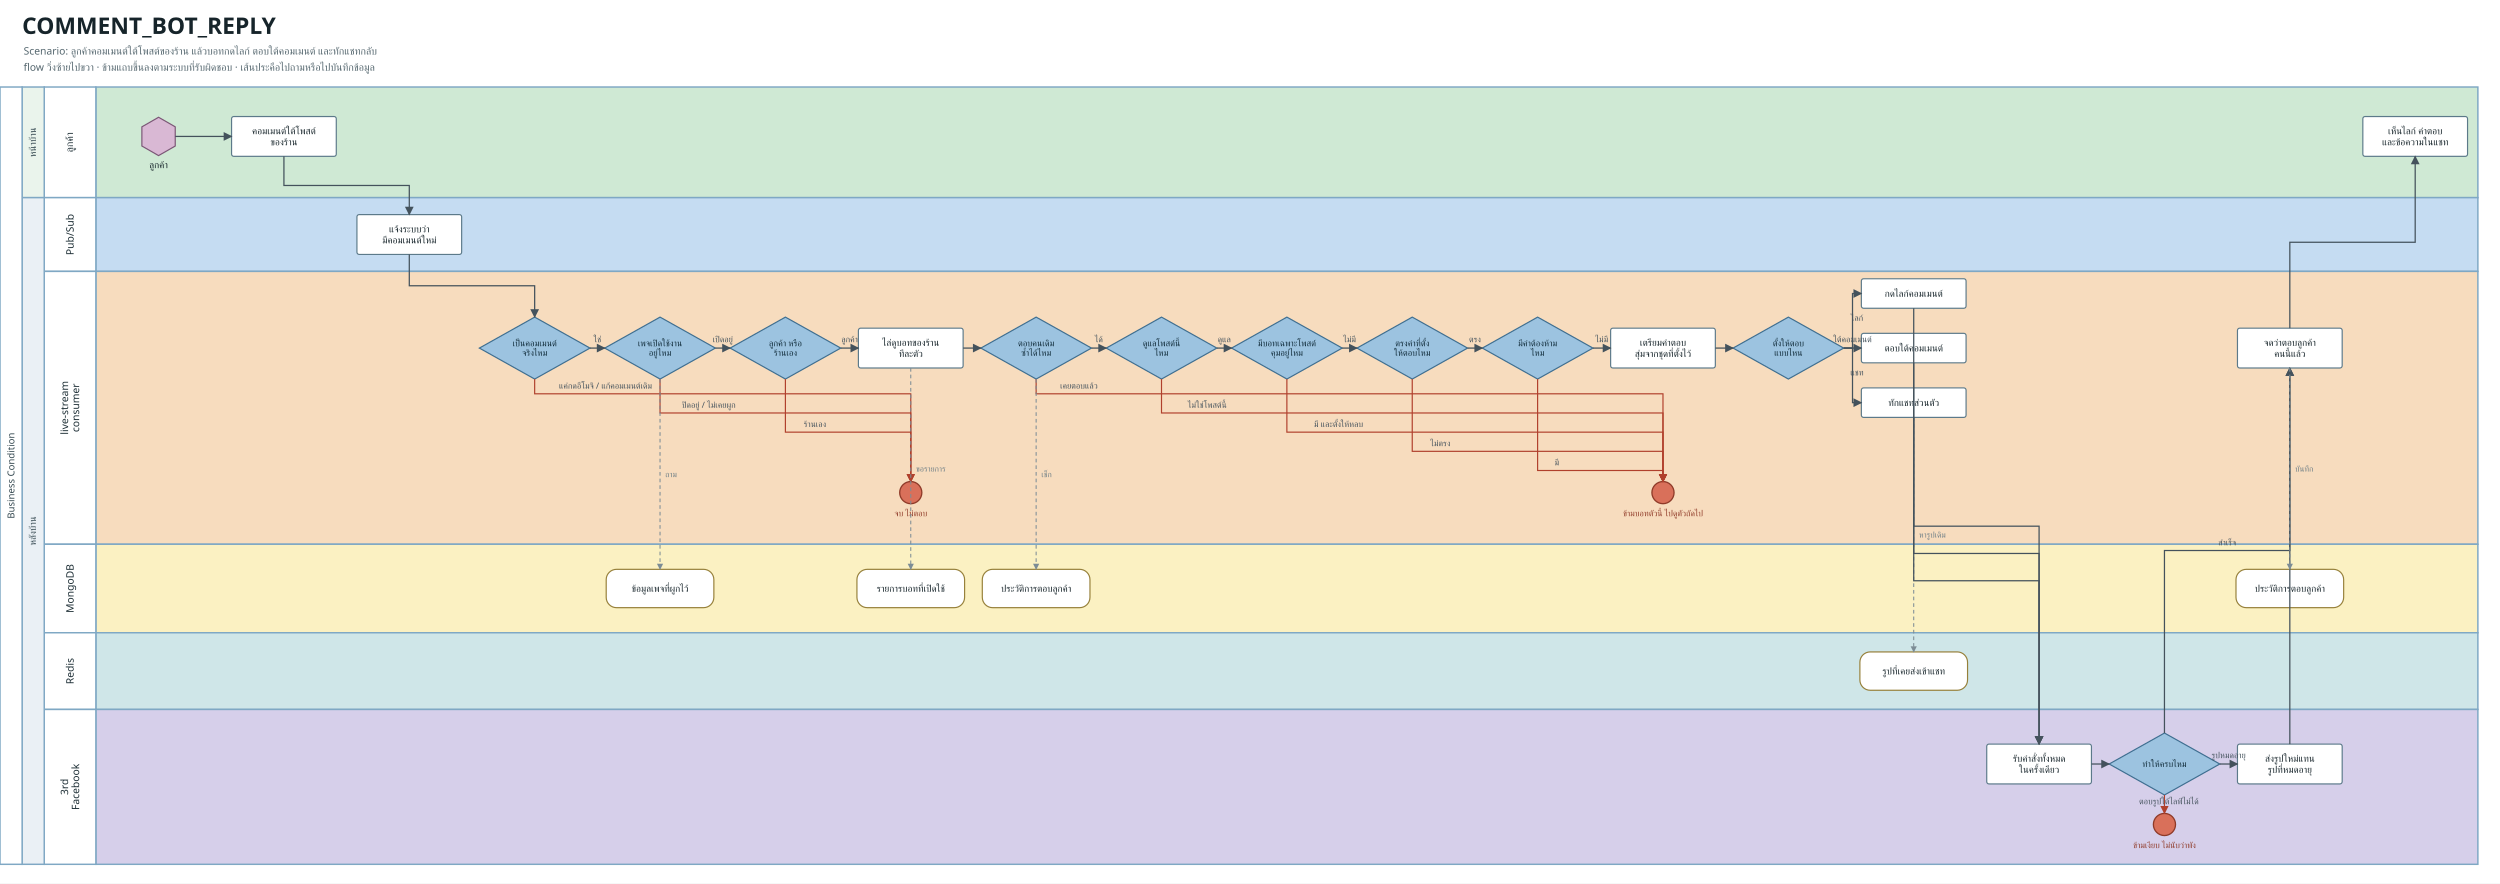
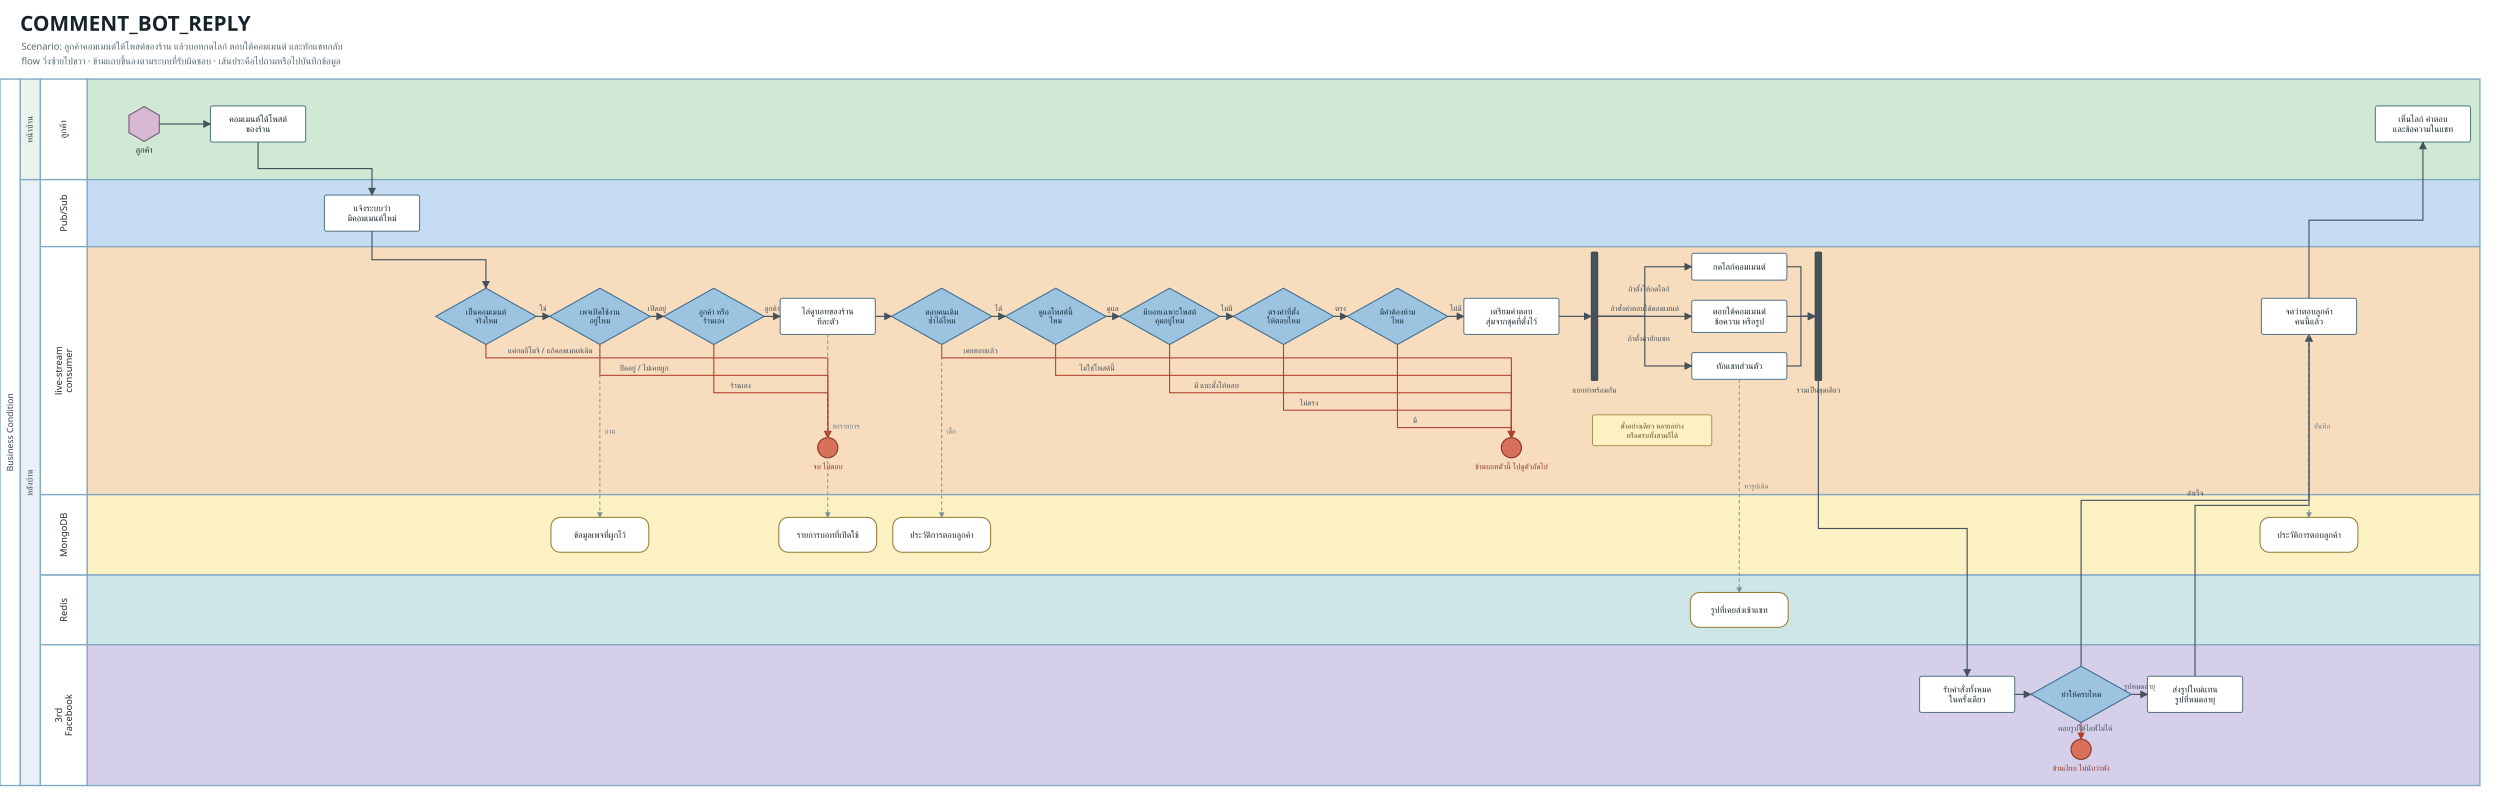
- <svg xmlns="http://www.w3.org/2000/svg" class="swim" viewBox="0 0 3390 1198" width="3390" height="1198" role="img" aria-label="Swimlane เส้นทางบอทตอบคอมเมนต์">
+ <svg xmlns="http://www.w3.org/2000/svg" class="swim" viewBox="0 0 3730 1198" width="3730" height="1198" role="img" aria-label="Swimlane เส้นทางบอทตอบคอมเมนต์">
  <style>
  .t-title{font-family:Kanit,'IBM Plex Sans Thai',sans-serif;font-size:31px;font-weight:600;fill:#16242A}
  .t-sub{font-family:'IBM Plex Sans Thai',sans-serif;font-size:14px;fill:#54666E}
  .t-lane{font-family:Kanit,'IBM Plex Sans Thai',sans-serif;font-size:14px;font-weight:500;fill:#1D2E35;text-anchor:middle;dominant-baseline:middle}
  .t-grp{font-family:'IBM Plex Sans Thai',sans-serif;font-size:13px;fill:#33474F;text-anchor:middle;dominant-baseline:middle}
  .t-node{font-family:'IBM Plex Sans Thai',sans-serif;font-size:13px;fill:#16242A;text-anchor:middle}
  .t-dec{font-family:'IBM Plex Sans Thai',sans-serif;font-size:12px;fill:#0F2A38;text-anchor:middle}
  .t-edge{font-family:'IBM Plex Sans Thai',sans-serif;font-size:11.5px;fill:#44525C;text-anchor:middle}
  .t-data{font-family:'IBM Plex Sans Thai',sans-serif;font-size:11px;fill:#6C7D85;text-anchor:start}
  .t-end{font-family:'IBM Plex Sans Thai',sans-serif;font-size:11.5px;fill:#8F3A28;text-anchor:middle}
  .n-task{fill:#FFFFFF;stroke:#5C7A8A;stroke-width:1.6}
  .n-dec{fill:#9CC3E0;stroke:#3E6E90;stroke-width:1.6}
  .n-store{fill:#FFFFFF;stroke:#96803A;stroke-width:1.6}
  .n-actor{fill:#D9B8D4;stroke:#7A5675;stroke-width:1.6}
  .n-end{fill:#D9705A;stroke:#8F3A28;stroke-width:1.8}
+   .n-fork{fill:#44525C;stroke:#2B363D;stroke-width:1}
+   .n-note{fill:#FBF1C2;stroke:#96803A;stroke-width:1.2}
+   .t-note{font-family:'IBM Plex Sans Thai',sans-serif;font-size:11px;fill:#5B4E1E;text-anchor:middle}
  .fl{fill:none;stroke:#44525C;stroke-width:1.7}
  .fl-stop{fill:none;stroke:#B0402C;stroke-width:1.6}
  .fl-data{fill:none;stroke:#7C8C95;stroke-width:1.4;stroke-dasharray:5 4}
</style>
  <defs>
    <marker id="ar" viewBox="0 0 10 10" refX="9" refY="5" markerWidth="7" markerHeight="7" orient="auto-start-reverse">
      <path d="M0,0 L10,5 L0,10 z" fill="#44525c" />
    </marker>
    <marker id="arS" viewBox="0 0 10 10" refX="9" refY="5" markerWidth="7" markerHeight="7" orient="auto-start-reverse">
      <path d="M0,0 L10,5 L0,10 z" fill="#B0402C" />
    </marker>
    <marker id="arD" viewBox="0 0 10 10" refX="9" refY="5" markerWidth="6" markerHeight="6" orient="auto-start-reverse">
      <path d="M0,0 L10,5 L0,10 z" fill="#7C8C95" />
    </marker>
  </defs>
-   <rect x="0" y="0" width="3390" height="1198" fill="#FFFFFF" />
+   <rect x="0" y="0" width="3730" height="1198" fill="#FFFFFF" />
  <text x="30" y="46" class="t-title">COMMENT_BOT_REPLY</text>
  <text x="32" y="74" class="t-sub">Scenario: ลูกค้าคอมเมนต์ใต้โพสต์ของร้าน แล้วบอทกดไลก์ ตอบใต้คอมเมนต์ และทักแชทกลับ</text>
  <text x="32" y="96" class="t-sub">flow วิ่งซ้ายไปขวา · ข้ามแถบขึ้นลงตามระบบที่รับผิดชอบ · เส้นประคือไปถามหรือไปบันทึกข้อมูล</text>
-   <rect x="130" y="118" width="3230" height="150" fill="#CFE9D4" />
-   <rect x="130" y="118" width="3230" height="150" fill="none" stroke="#7FA8C4" stroke-width="2" />
+   <rect x="130" y="118" width="3570" height="150" fill="#CFE9D4" />
+   <rect x="130" y="118" width="3570" height="150" fill="none" stroke="#7FA8C4" stroke-width="2" />
  <rect x="60" y="118" width="70" height="150" fill="#FFFFFF" stroke="#7FA8C4" stroke-width="2" />
  <text x="95.0" y="193.0" class="t-lane" transform="rotate(-90 95.0 193.0)">ลูกค้า</text>
-   <rect x="130" y="268" width="3230" height="100" fill="#C5DCF2" />
-   <rect x="130" y="268" width="3230" height="100" fill="none" stroke="#7FA8C4" stroke-width="2" />
+   <rect x="130" y="268" width="3570" height="100" fill="#C5DCF2" />
+   <rect x="130" y="268" width="3570" height="100" fill="none" stroke="#7FA8C4" stroke-width="2" />
  <rect x="60" y="268" width="70" height="100" fill="#FFFFFF" stroke="#7FA8C4" stroke-width="2" />
  <text x="95.0" y="318.0" class="t-lane" transform="rotate(-90 95.0 318.0)">Pub/Sub</text>
-   <rect x="130" y="368" width="3230" height="370" fill="#F7DCBE" />
-   <rect x="130" y="368" width="3230" height="370" fill="none" stroke="#7FA8C4" stroke-width="2" />
+   <rect x="130" y="368" width="3570" height="370" fill="#F7DCBE" />
+   <rect x="130" y="368" width="3570" height="370" fill="none" stroke="#7FA8C4" stroke-width="2" />
  <rect x="60" y="368" width="70" height="370" fill="#FFFFFF" stroke="#7FA8C4" stroke-width="2" />
  <text x="87.5" y="553.0" class="t-lane" transform="rotate(-90 87.5 553.0)">live-stream</text>
  <text x="102.5" y="553.0" class="t-lane" transform="rotate(-90 102.5 553.0)">consumer</text>
-   <rect x="130" y="738" width="3230" height="120" fill="#FBF1C2" />
-   <rect x="130" y="738" width="3230" height="120" fill="none" stroke="#7FA8C4" stroke-width="2" />
+   <rect x="130" y="738" width="3570" height="120" fill="#FBF1C2" />
+   <rect x="130" y="738" width="3570" height="120" fill="none" stroke="#7FA8C4" stroke-width="2" />
  <rect x="60" y="738" width="70" height="120" fill="#FFFFFF" stroke="#7FA8C4" stroke-width="2" />
  <text x="95.0" y="798.0" class="t-lane" transform="rotate(-90 95.0 798.0)">MongoDB</text>
-   <rect x="130" y="858" width="3230" height="104" fill="#CFE6E8" />
-   <rect x="130" y="858" width="3230" height="104" fill="none" stroke="#7FA8C4" stroke-width="2" />
+   <rect x="130" y="858" width="3570" height="104" fill="#CFE6E8" />
+   <rect x="130" y="858" width="3570" height="104" fill="none" stroke="#7FA8C4" stroke-width="2" />
  <rect x="60" y="858" width="70" height="104" fill="#FFFFFF" stroke="#7FA8C4" stroke-width="2" />
  <text x="95.0" y="910.0" class="t-lane" transform="rotate(-90 95.0 910.0)">Redis</text>
-   <rect x="130" y="962" width="3230" height="210" fill="#D6CFEA" />
-   <rect x="130" y="962" width="3230" height="210" fill="none" stroke="#7FA8C4" stroke-width="2" />
+   <rect x="130" y="962" width="3570" height="210" fill="#D6CFEA" />
+   <rect x="130" y="962" width="3570" height="210" fill="none" stroke="#7FA8C4" stroke-width="2" />
  <rect x="60" y="962" width="70" height="210" fill="#FFFFFF" stroke="#7FA8C4" stroke-width="2" />
  <text x="87.5" y="1067.0" class="t-lane" transform="rotate(-90 87.5 1067.0)">3rd</text>
  <text x="102.5" y="1067.0" class="t-lane" transform="rotate(-90 102.5 1067.0)">Facebook</text>
  <rect x="30" y="118" width="30" height="150" fill="#EAF4EC" stroke="#7FA8C4" stroke-width="2" />
  <text x="45.0" y="193.0" class="t-grp" transform="rotate(-90 45.0 193.0)">หน้าบ้าน</text>
  <rect x="30" y="268" width="30" height="904" fill="#EAF0F5" stroke="#7FA8C4" stroke-width="2" />
  <text x="45.0" y="720.0" class="t-grp" transform="rotate(-90 45.0 720.0)">หลังบ้าน</text>
  <rect x="0" y="118" width="30" height="1054" fill="#FFFFFF" stroke="#7FA8C4" stroke-width="2" />
  <text x="15.0" y="645.0" class="t-grp" transform="rotate(-90 15.0 645.0)">Business Condition</text>
  <polygon points="215.0,159.0 237.62,172.0 237.62,198.0 215.0,211.0 192.38,198.0 192.38,172.0" class="n-actor" />
  <text x="215.0" y="228.0" class="t-node">ลูกค้า</text>
  <rect x="314.0" y="158.0" width="142" height="54" rx="3" class="n-task" />
  <text x="385.0" y="182.0" class="t-node">คอมเมนต์ใต้โพสต์</text>
  <text x="385.0" y="197.0" class="t-node">ของร้าน</text>
  <rect x="484.0" y="291.0" width="142" height="54" rx="3" class="n-task" />
  <text x="555.0" y="315.0" class="t-node">แจ้งระบบว่า</text>
  <text x="555.0" y="330.0" class="t-node">มีคอมเมนต์ใหม่</text>
  <polygon points="725.0,430.0 800.0,472 725.0,514.0 650.0,472" class="n-dec" />
  <text x="725.0" y="469.5" class="t-dec">เป็นคอมเมนต์</text>
  <text x="725.0" y="482.5" class="t-dec">จริงไหม</text>
  <polygon points="895.0,430.0 970.0,472 895.0,514.0 820.0,472" class="n-dec" />
  <text x="895.0" y="469.5" class="t-dec">เพจเปิดใช้งาน</text>
  <text x="895.0" y="482.5" class="t-dec">อยู่ไหม</text>
  <polygon points="1065.0,430.0 1140.0,472 1065.0,514.0 990.0,472" class="n-dec" />
  <text x="1065.0" y="469.5" class="t-dec">ลูกค้า หรือ</text>
  <text x="1065.0" y="482.5" class="t-dec">ร้านเอง</text>
  <rect x="1164.0" y="445.0" width="142" height="54" rx="3" class="n-task" />
  <text x="1235.0" y="469.0" class="t-node">ไล่ดูบอทของร้าน</text>
  <text x="1235.0" y="484.0" class="t-node">ทีละตัว</text>
  <polygon points="1405.0,430.0 1480.0,472 1405.0,514.0 1330.0,472" class="n-dec" />
  <text x="1405.0" y="469.5" class="t-dec">ตอบคนเดิม</text>
  <text x="1405.0" y="482.5" class="t-dec">ซ้ำได้ไหม</text>
  <polygon points="1575.0,430.0 1650.0,472 1575.0,514.0 1500.0,472" class="n-dec" />
  <text x="1575.0" y="469.5" class="t-dec">ดูแลโพสต์นี้</text>
  <text x="1575.0" y="482.5" class="t-dec">ไหม</text>
  <polygon points="1745.0,430.0 1820.0,472 1745.0,514.0 1670.0,472" class="n-dec" />
  <text x="1745.0" y="469.5" class="t-dec">มีบอทเฉพาะโพสต์</text>
  <text x="1745.0" y="482.5" class="t-dec">คุมอยู่ไหม</text>
  <polygon points="1915.0,430.0 1990.0,472 1915.0,514.0 1840.0,472" class="n-dec" />
  <text x="1915.0" y="469.5" class="t-dec">ตรงคำที่ตั้ง</text>
  <text x="1915.0" y="482.5" class="t-dec">ให้ตอบไหม</text>
  <polygon points="2085.0,430.0 2160.0,472 2085.0,514.0 2010.0,472" class="n-dec" />
  <text x="2085.0" y="469.5" class="t-dec">มีคำต้องห้าม</text>
  <text x="2085.0" y="482.5" class="t-dec">ไหม</text>
  <rect x="2184.0" y="445.0" width="142" height="54" rx="3" class="n-task" />
  <text x="2255.0" y="469.0" class="t-node">เตรียมคำตอบ</text>
  <text x="2255.0" y="484.0" class="t-node">สุ่มจากชุดที่ตั้งไว้</text>
-   <polygon points="2425.0,430.0 2500.0,472 2425.0,514.0 2350.0,472" class="n-dec" />
-   <text x="2425.0" y="469.5" class="t-dec">ตั้งให้ตอบ</text>
-   <text x="2425.0" y="482.5" class="t-dec">แบบไหน</text>
+   <rect x="2374.0" y="376" width="10" height="192" rx="2" class="n-fork" />
+   <text x="2379.0" y="586" class="t-edge">แยกทำพร้อมกัน</text>
  <rect x="2524.0" y="378.0" width="142" height="40" rx="3" class="n-task" />
  <text x="2595.0" y="402.5" class="t-node">กดไลก์คอมเมนต์</text>
-   <rect x="2524.0" y="452.0" width="142" height="40" rx="3" class="n-task" />
-   <text x="2595.0" y="476.5" class="t-node">ตอบใต้คอมเมนต์</text>
+   <rect x="2524.0" y="448.0" width="142" height="48" rx="3" class="n-task" />
+   <text x="2595.0" y="469.0" class="t-node">ตอบใต้คอมเมนต์</text>
+   <text x="2595.0" y="484.0" class="t-node">ข้อความ หรือรูป</text>
  <rect x="2524.0" y="526.0" width="142" height="40" rx="3" class="n-task" />
  <text x="2595.0" y="550.5" class="t-node">ทักแชทส่วนตัว</text>
+   <rect x="2708.0" y="376" width="10" height="192" rx="2" class="n-fork" />
+   <text x="2713.0" y="586" class="t-edge">รวมเป็นชุดเดียว</text>
+   <rect x="2376.0" y="619.0" width="178" height="46" rx="3" class="n-note" />
+   <text x="2465.0" y="639.5" class="t-note">ตั้งอย่างเดียว หลายอย่าง</text>
+   <text x="2465.0" y="653.5" class="t-note">หรือครบทั้งสามก็ได้</text>
  <circle cx="1235.0" cy="668" r="15" class="n-end" />
  <text x="1235.0" y="700" class="t-end">จบ ไม่ตอบ</text>
  <circle cx="2255.0" cy="668" r="15" class="n-end" />
  <text x="2255.0" y="700" class="t-end">ข้ามบอทตัวนี้ ไปดูตัวถัดไป</text>
  <rect x="822.0" y="772.0" width="146" height="52" rx="14" class="n-store" />
  <text x="895.0" y="802.5" class="t-node">ข้อมูลเพจที่ผูกไว้</text>
  <rect x="1162.0" y="772.0" width="146" height="52" rx="14" class="n-store" />
  <text x="1235.0" y="802.5" class="t-node">รายการบอทที่เปิดใช้</text>
  <rect x="1332.0" y="772.0" width="146" height="52" rx="14" class="n-store" />
  <text x="1405.0" y="802.5" class="t-node">ประวัติการตอบลูกค้า</text>
-   <rect x="3032.0" y="772.0" width="146" height="52" rx="14" class="n-store" />
-   <text x="3105.0" y="802.5" class="t-node">ประวัติการตอบลูกค้า</text>
+   <rect x="3372.0" y="772.0" width="146" height="52" rx="14" class="n-store" />
+   <text x="3445.0" y="802.5" class="t-node">ประวัติการตอบลูกค้า</text>
  <rect x="2522.0" y="884.0" width="146" height="52" rx="14" class="n-store" />
  <text x="2595.0" y="914.5" class="t-node">รูปที่เคยส่งเข้าแชท</text>
-   <rect x="2694.0" y="1009.0" width="142" height="54" rx="3" class="n-task" />
-   <text x="2765.0" y="1033.0" class="t-node">รับคำสั่งทั้งหมด</text>
-   <text x="2765.0" y="1048.0" class="t-node">ในครั้งเดียว</text>
-   <polygon points="2935.0,994.0 3010.0,1036 2935.0,1078.0 2860.0,1036" class="n-dec" />
-   <text x="2935.0" y="1040.0" class="t-dec">ทำให้ครบไหม</text>
-   <rect x="3034.0" y="1009.0" width="142" height="54" rx="3" class="n-task" />
-   <text x="3105.0" y="1033.0" class="t-node">ส่งรูปใหม่แทน</text>
-   <text x="3105.0" y="1048.0" class="t-node">รูปที่หมดอายุ</text>
-   <circle cx="2935.0" cy="1118" r="15" class="n-end" />
-   <text x="2935.0" y="1150" class="t-end">ข้ามเงียบ ไม่นับว่าพัง</text>
-   <rect x="3034.0" y="445.0" width="142" height="54" rx="3" class="n-task" />
-   <text x="3105.0" y="469.0" class="t-node">จดว่าตอบลูกค้า</text>
-   <text x="3105.0" y="484.0" class="t-node">คนนี้แล้ว</text>
-   <rect x="3204.0" y="158.0" width="142" height="54" rx="3" class="n-task" />
-   <text x="3275.0" y="182.0" class="t-node">เห็นไลก์ คำตอบ</text>
-   <text x="3275.0" y="197.0" class="t-node">และข้อความในแชท</text>
+   <rect x="2864.0" y="1009.0" width="142" height="54" rx="3" class="n-task" />
+   <text x="2935.0" y="1033.0" class="t-node">รับคำสั่งทั้งหมด</text>
+   <text x="2935.0" y="1048.0" class="t-node">ในครั้งเดียว</text>
+   <polygon points="3105.0,994.0 3180.0,1036 3105.0,1078.0 3030.0,1036" class="n-dec" />
+   <text x="3105.0" y="1040.0" class="t-dec">ทำให้ครบไหม</text>
+   <rect x="3204.0" y="1009.0" width="142" height="54" rx="3" class="n-task" />
+   <text x="3275.0" y="1033.0" class="t-node">ส่งรูปใหม่แทน</text>
+   <text x="3275.0" y="1048.0" class="t-node">รูปที่หมดอายุ</text>
+   <circle cx="3105.0" cy="1118" r="15" class="n-end" />
+   <text x="3105.0" y="1150" class="t-end">ข้ามเงียบ ไม่นับว่าพัง</text>
+   <rect x="3374.0" y="445.0" width="142" height="54" rx="3" class="n-task" />
+   <text x="3445.0" y="469.0" class="t-node">จดว่าตอบลูกค้า</text>
+   <text x="3445.0" y="484.0" class="t-node">คนนี้แล้ว</text>
+   <rect x="3544.0" y="158.0" width="142" height="54" rx="3" class="n-task" />
+   <text x="3615.0" y="182.0" class="t-node">เห็นไลก์ คำตอบ</text>
+   <text x="3615.0" y="197.0" class="t-node">และข้อความในแชท</text>
  <path d="M237.62,185.0 L314.0,185.0" class="fl" marker-end="url(#ar)" />
  <path d="M385.0,212.0 L385.0,251.5 L555.0,251.5 L555.0,291.0" class="fl" marker-end="url(#ar)" />
  <path d="M555.0,345.0 L555.0,387.5 L725.0,387.5 L725.0,430.0" class="fl" marker-end="url(#ar)" />
  <path d="M800.0,472 L820.0,472" class="fl" marker-end="url(#ar)" />
  <text x="810.0" y="464" class="t-edge">ใช่</text>
  <path d="M970.0,472 L990.0,472" class="fl" marker-end="url(#ar)" />
  <text x="980.0" y="464" class="t-edge">เปิดอยู่</text>
  <path d="M1140.0,472 L1164.0,472" class="fl" marker-end="url(#ar)" />
  <text x="1152.0" y="464" class="t-edge">ลูกค้า</text>
  <path d="M1306.0,472 L1330.0,472" class="fl" marker-end="url(#ar)" />
  <path d="M1480.0,472 L1500.0,472" class="fl" marker-end="url(#ar)" />
  <text x="1490.0" y="464" class="t-edge">ได้</text>
  <path d="M1650.0,472 L1670.0,472" class="fl" marker-end="url(#ar)" />
  <text x="1660.0" y="464" class="t-edge">ดูแล</text>
  <path d="M1820.0,472 L1840.0,472" class="fl" marker-end="url(#ar)" />
  <text x="1830.0" y="464" class="t-edge">ไม่มี</text>
  <path d="M1990.0,472 L2010.0,472" class="fl" marker-end="url(#ar)" />
  <text x="2000.0" y="464" class="t-edge">ตรง</text>
  <path d="M2160.0,472 L2184.0,472" class="fl" marker-end="url(#ar)" />
  <text x="2172.0" y="464" class="t-edge">ไม่มี</text>
-   <path d="M2326.0,472 L2350.0,472" class="fl" marker-end="url(#ar)" />
-   <path d="M2500.0,472 L2512.0,472 L2512.0,398 L2524.0,398" class="fl" marker-end="url(#ar)" />
-   <text x="2518.0" y="435.0" class="t-edge">ไลก์</text>
-   <path d="M2500.0,472 L2524.0,472" class="fl" marker-end="url(#ar)" />
-   <text x="2512.0" y="464" class="t-edge">ใต้คอมเมนต์</text>
-   <path d="M2500.0,472 L2512.0,472 L2512.0,546 L2524.0,546" class="fl" marker-end="url(#ar)" />
-   <text x="2518.0" y="509.0" class="t-edge">แชท</text>
+   <path d="M2326.0,472 L2374.0,472.0" class="fl" marker-end="url(#ar)" />
+   <path d="M2384.0,472.0 L2454.0,472.0 L2454.0,398 L2524.0,398" class="fl" marker-end="url(#ar)" />
+   <text x="2460.0" y="435.0" class="t-edge">ถ้าตั้งให้กดไลก์</text>
+   <path d="M2384.0,472.0 L2524.0,472" class="fl" marker-end="url(#ar)" />
+   <text x="2454.0" y="464.0" class="t-edge">ถ้าตั้งค่าตอบใต้คอมเมนต์</text>
+   <path d="M2384.0,472.0 L2454.0,472.0 L2454.0,546 L2524.0,546" class="fl" marker-end="url(#ar)" />
+   <text x="2460.0" y="509.0" class="t-edge">ถ้าตั้งค่าทักแชท</text>
+   <path d="M2666.0,398 L2687.0,398 L2687.0,472.0 L2708.0,472.0" class="fl" marker-end="url(#ar)" />
+   <path d="M2666.0,472 L2708.0,472.0" class="fl" marker-end="url(#ar)" />
+   <path d="M2666.0,546 L2687.0,546 L2687.0,472.0 L2708.0,472.0" class="fl" marker-end="url(#ar)" />
  <path d="M725.0,514.0 L725.0,534 L1235.0,534 L1235.0,653.0" class="fl-stop" marker-end="url(#arS)" />
  <text x="821.0" y="527" class="t-edge">แค่กดอีโมจิ / แก้คอมเมนต์เดิม</text>
  <path d="M895.0,514.0 L895.0,560 L1235.0,560 L1235.0,653.0" class="fl-stop" marker-end="url(#arS)" />
  <text x="961.0" y="553" class="t-edge">ปิดอยู่ / ไม่เคยผูก</text>
  <path d="M1065.0,514.0 L1065.0,586 L1235.0,586 L1235.0,653.0" class="fl-stop" marker-end="url(#arS)" />
  <text x="1105.0" y="579" class="t-edge">ร้านเอง</text>
  <path d="M1405.0,514.0 L1405.0,534 L2255.0,534 L2255.0,653.0" class="fl-stop" marker-end="url(#arS)" />
  <text x="1463.0" y="527" class="t-edge">เคยตอบแล้ว</text>
  <path d="M1575.0,514.0 L1575.0,560 L2255.0,560 L2255.0,653.0" class="fl-stop" marker-end="url(#arS)" />
  <text x="1637.0" y="553" class="t-edge">ไม่ใช่โพสต์นี้</text>
  <path d="M1745.0,514.0 L1745.0,586 L2255.0,586 L2255.0,653.0" class="fl-stop" marker-end="url(#arS)" />
  <text x="1815.0" y="579" class="t-edge">มี และตั้งให้หลบ</text>
  <path d="M1915.0,514.0 L1915.0,612 L2255.0,612 L2255.0,653.0" class="fl-stop" marker-end="url(#arS)" />
  <text x="1953.0" y="605" class="t-edge">ไม่ตรง</text>
  <path d="M2085.0,514.0 L2085.0,638 L2255.0,638 L2255.0,653.0" class="fl-stop" marker-end="url(#arS)" />
  <text x="2111.0" y="631" class="t-edge">มี</text>
  <path d="M895.0,514.0 L895.0,772.0" class="fl-data" marker-end="url(#arD)" />
  <text x="902.0" y="647.0" class="t-data">ถาม</text>
  <path d="M1235.0,499.0 L1235.0,772.0" class="fl-data" marker-end="url(#arD)" />
  <text x="1242.0" y="639.5" class="t-data">ขอรายการ</text>
  <path d="M1405.0,514.0 L1405.0,772.0" class="fl-data" marker-end="url(#arD)" />
  <text x="1412.0" y="647.0" class="t-data">เช็ก</text>
  <path d="M2595.0,566.0 L2595.0,884.0" class="fl-data" marker-end="url(#arD)" />
  <text x="2602.0" y="729.0" class="t-data">หารูปเดิม</text>
-   <path d="M2595.0,418.0 L2595.0,713.5 L2765.0,713.5 L2765.0,1009.0" class="fl" marker-end="url(#ar)" />
-   <path d="M2595.0,492.0 L2595.0,750.5 L2765.0,750.5 L2765.0,1009.0" class="fl" marker-end="url(#ar)" />
-   <path d="M2595.0,566.0 L2595.0,787.5 L2765.0,787.5 L2765.0,1009.0" class="fl" marker-end="url(#ar)" />
-   <path d="M2836.0,1036 L2860.0,1036" class="fl" marker-end="url(#ar)" />
-   <path d="M2935.0,1078.0 L2935.0,1103.0" class="fl-stop" marker-end="url(#arS)" />
-   <text x="2941.0" y="1090.5" class="t-edge">ตอบรูปใต้ไลฟ์ไม่ได้</text>
-   <path d="M3010.0,1036 L3034.0,1036" class="fl" marker-end="url(#ar)" />
-   <text x="3022.0" y="1028" class="t-edge">รูปหมดอายุ</text>
-   <path d="M2935.0,994.0 L2935.0,746.5 L3105.0,746.5 L3105.0,499.0" class="fl" marker-end="url(#ar)" />
-   <text x="3020.0" y="739.5" class="t-edge">สำเร็จ</text>
-   <path d="M3105.0,1009.0 L3105.0,499.0" class="fl" marker-end="url(#ar)" />
-   <path d="M3105.0,499.0 L3105.0,772.0" class="fl-data" marker-end="url(#arD)" />
-   <text x="3112.0" y="639.5" class="t-data">บันทึก</text>
-   <path d="M3105.0,445.0 L3105.0,328.5 L3275.0,328.5 L3275.0,212.0" class="fl" marker-end="url(#ar)" />
+   <path d="M2713.0,568.0 L2713.0,788.5 L2935.0,788.5 L2935.0,1009.0" class="fl" marker-end="url(#ar)" />
+   <path d="M3006.0,1036 L3030.0,1036" class="fl" marker-end="url(#ar)" />
+   <path d="M3105.0,1078.0 L3105.0,1103.0" class="fl-stop" marker-end="url(#arS)" />
+   <text x="3111.0" y="1090.5" class="t-edge">ตอบรูปใต้ไลฟ์ไม่ได้</text>
+   <path d="M3180.0,1036 L3204.0,1036" class="fl" marker-end="url(#ar)" />
+   <text x="3192.0" y="1028" class="t-edge">รูปหมดอายุ</text>
+   <path d="M3105.0,994.0 L3105.0,746.5 L3445.0,746.5 L3445.0,499.0" class="fl" marker-end="url(#ar)" />
+   <text x="3275.0" y="739.5" class="t-edge">สำเร็จ</text>
+   <path d="M3275.0,1009.0 L3275.0,754.0 L3445.0,754.0 L3445.0,499.0" class="fl" marker-end="url(#ar)" />
+   <path d="M3445.0,499.0 L3445.0,772.0" class="fl-data" marker-end="url(#arD)" />
+   <text x="3452.0" y="639.5" class="t-data">บันทึก</text>
+   <path d="M3445.0,445.0 L3445.0,328.5 L3615.0,328.5 L3615.0,212.0" class="fl" marker-end="url(#ar)" />
</svg>
